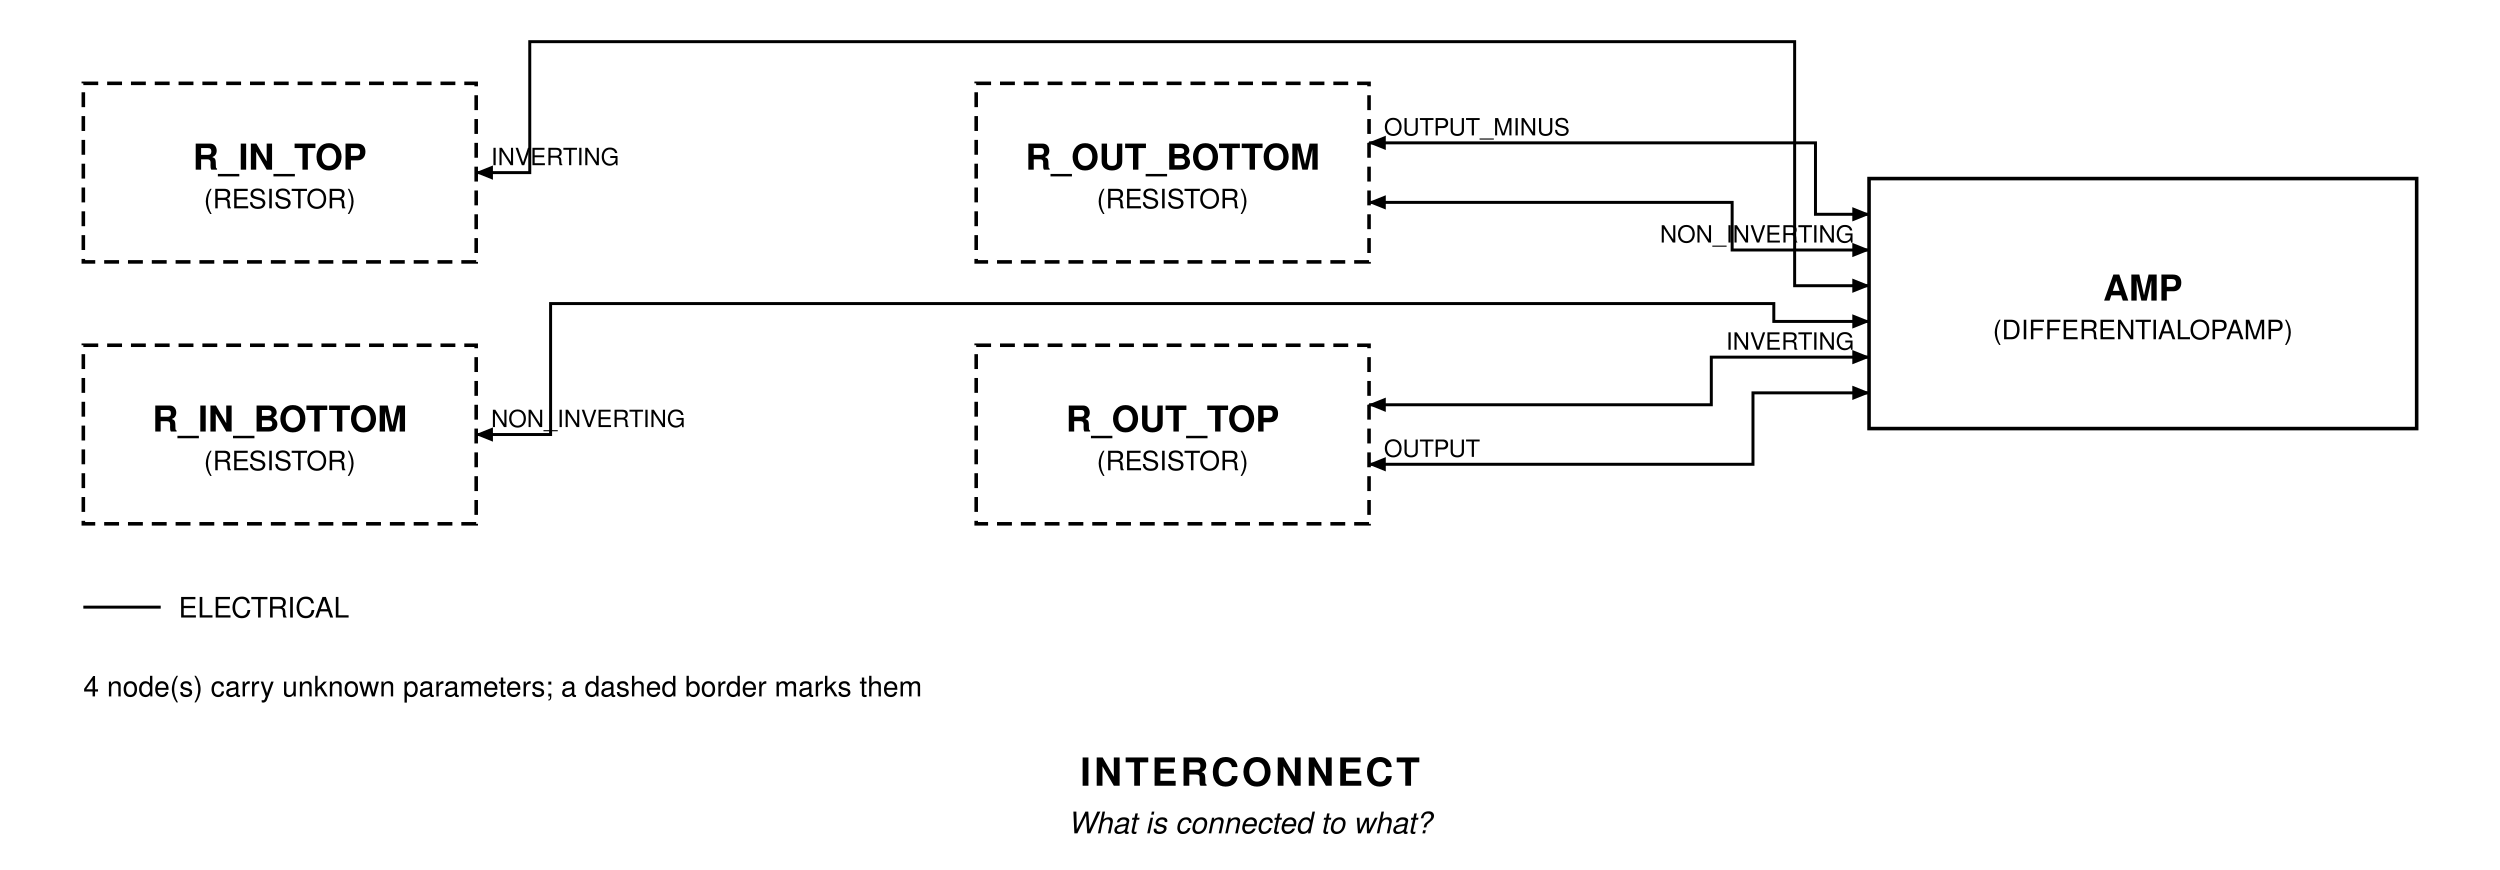
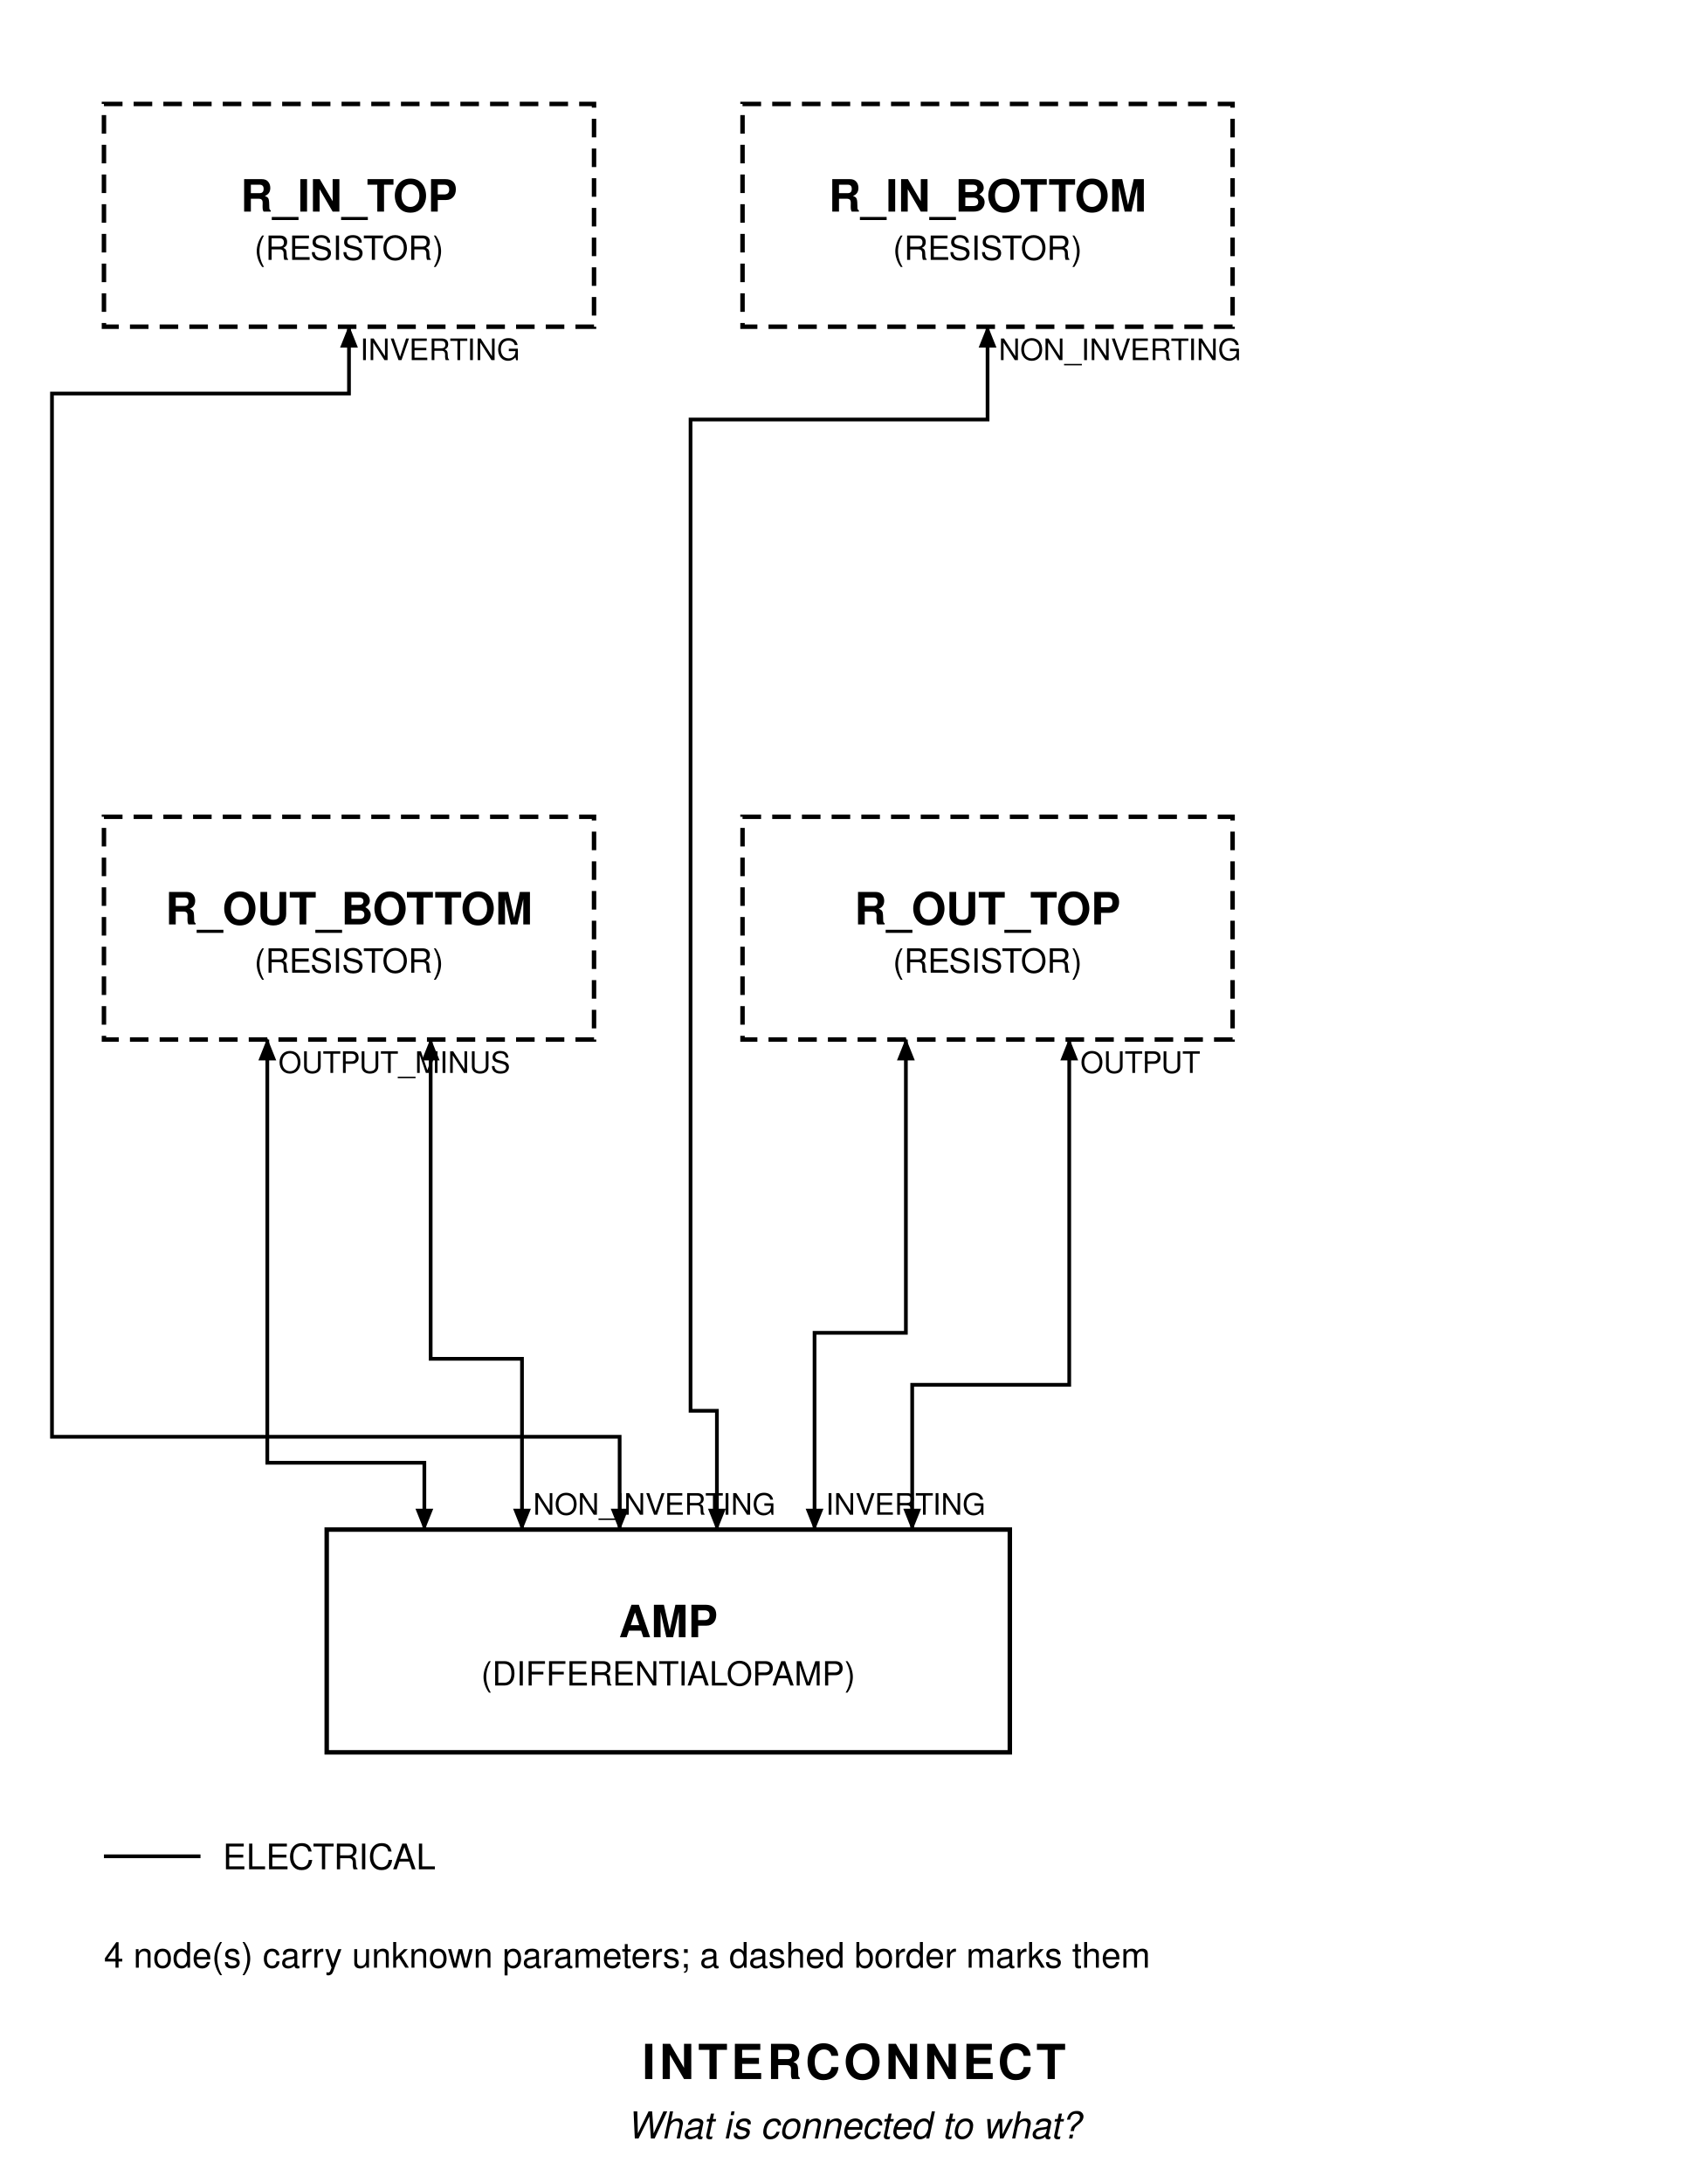
- <svg xmlns="http://www.w3.org/2000/svg" width="840" height="292" viewBox="0 0 840 292" font-family="Helvetica, Arial, sans-serif">
+ <svg xmlns="http://www.w3.org/2000/svg" width="460" height="588" viewBox="0 0 460 588" font-family="Helvetica, Arial, sans-serif">
  <defs>
    <marker id="arrow" viewBox="0 0 8 8" refX="7.5" refY="4" markerWidth="6" markerHeight="6" orient="auto-start-reverse">
      <path d="M0,0.8 L8,4 L0,7.2 Z" fill="#000000" />
    </marker>
  </defs>
-   <polyline points="460.0,48.0 610.0,48.0 610.0,72.0 628.0,72.0" fill="none" stroke="#000000" stroke-width="1" marker-start="url(#arrow)" marker-end="url(#arrow)" />
-   <polyline points="160.0,58.0 178.0,58.0 178.0,14.0 603.0,14.0 603.0,96.0 628.0,96.0" fill="none" stroke="#000000" stroke-width="1" marker-start="url(#arrow)" marker-end="url(#arrow)" />
-   <polyline points="160.0,146.0 185.0,146.0 185.0,102.0 596.0,102.0 596.0,108.0 628.0,108.0" fill="none" stroke="#000000" stroke-width="1" marker-start="url(#arrow)" marker-end="url(#arrow)" />
-   <polyline points="460.0,156.0 589.0,156.0 589.0,132.0 628.0,132.0" fill="none" stroke="#000000" stroke-width="1" marker-start="url(#arrow)" marker-end="url(#arrow)" />
-   <polyline points="628.0,84.0 582.0,84.0 582.0,68.0 460.0,68.0" fill="none" stroke="#000000" stroke-width="1" marker-start="url(#arrow)" marker-end="url(#arrow)" />
-   <polyline points="628.0,120.0 575.0,120.0 575.0,136.0 460.0,136.0" fill="none" stroke="#000000" stroke-width="1" marker-start="url(#arrow)" marker-end="url(#arrow)" />
+   <polyline points="72.0,280.0 72.0,394.0 114.3,394.0 114.3,412.0" fill="none" stroke="#000000" stroke-width="1" marker-start="url(#arrow)" marker-end="url(#arrow)" />
+   <polyline points="94.0,88.0 94.0,106.0 14.0,106.0 14.0,387.0 166.9,387.0 166.9,412.0" fill="none" stroke="#000000" stroke-width="1" marker-start="url(#arrow)" marker-end="url(#arrow)" />
+   <polyline points="266.0,88.0 266.0,113.0 186.0,113.0 186.0,380.0 193.1,380.0 193.1,412.0" fill="none" stroke="#000000" stroke-width="1" marker-start="url(#arrow)" marker-end="url(#arrow)" />
+   <polyline points="288.0,280.0 288.0,373.0 245.7,373.0 245.7,412.0" fill="none" stroke="#000000" stroke-width="1" marker-start="url(#arrow)" marker-end="url(#arrow)" />
+   <polyline points="140.6,412.0 140.6,366.0 116.0,366.0 116.0,280.0" fill="none" stroke="#000000" stroke-width="1" marker-start="url(#arrow)" marker-end="url(#arrow)" />
+   <polyline points="219.4,412.0 219.4,359.0 244.0,359.0 244.0,280.0" fill="none" stroke="#000000" stroke-width="1" marker-start="url(#arrow)" marker-end="url(#arrow)" />
  <g>
-     <rect x="328" y="28" width="132" height="60" fill="none" stroke="#000000" stroke-width="1.2" stroke-dasharray="5 3" />
-     <text x="394" y="57.0" text-anchor="middle" font-size="12" font-weight="bold" fill="#000000">R_OUT_BOTTOM</text>
-     <text x="394" y="70.0" text-anchor="middle" font-size="9" fill="#000000">(RESISTOR)</text>
+     <rect x="28" y="220" width="132" height="60" fill="none" stroke="#000000" stroke-width="1.2" stroke-dasharray="5 3" />
+     <text x="94" y="249.0" text-anchor="middle" font-size="12" font-weight="bold" fill="#000000">R_OUT_BOTTOM</text>
+     <text x="94" y="262.0" text-anchor="middle" font-size="9" fill="#000000">(RESISTOR)</text>
  </g>
  <g>
    <rect x="28" y="28" width="132" height="60" fill="none" stroke="#000000" stroke-width="1.2" stroke-dasharray="5 3" />
    <text x="94" y="57.0" text-anchor="middle" font-size="12" font-weight="bold" fill="#000000">R_IN_TOP</text>
    <text x="94" y="70.0" text-anchor="middle" font-size="9" fill="#000000">(RESISTOR)</text>
  </g>
  <g>
-     <rect x="28" y="116" width="132" height="60" fill="none" stroke="#000000" stroke-width="1.2" stroke-dasharray="5 3" />
-     <text x="94" y="145.0" text-anchor="middle" font-size="12" font-weight="bold" fill="#000000">R_IN_BOTTOM</text>
-     <text x="94" y="158.0" text-anchor="middle" font-size="9" fill="#000000">(RESISTOR)</text>
+     <rect x="200" y="28" width="132" height="60" fill="none" stroke="#000000" stroke-width="1.2" stroke-dasharray="5 3" />
+     <text x="266" y="57.0" text-anchor="middle" font-size="12" font-weight="bold" fill="#000000">R_IN_BOTTOM</text>
+     <text x="266" y="70.0" text-anchor="middle" font-size="9" fill="#000000">(RESISTOR)</text>
  </g>
  <g>
-     <rect x="328" y="116" width="132" height="60" fill="none" stroke="#000000" stroke-width="1.2" stroke-dasharray="5 3" />
-     <text x="394" y="145.0" text-anchor="middle" font-size="12" font-weight="bold" fill="#000000">R_OUT_TOP</text>
-     <text x="394" y="158.0" text-anchor="middle" font-size="9" fill="#000000">(RESISTOR)</text>
+     <rect x="200" y="220" width="132" height="60" fill="none" stroke="#000000" stroke-width="1.2" stroke-dasharray="5 3" />
+     <text x="266" y="249.0" text-anchor="middle" font-size="12" font-weight="bold" fill="#000000">R_OUT_TOP</text>
+     <text x="266" y="262.0" text-anchor="middle" font-size="9" fill="#000000">(RESISTOR)</text>
  </g>
  <g>
-     <rect x="628" y="60" width="184" height="84" fill="none" stroke="#000000" stroke-width="1.2" />
-     <text x="720" y="101.0" text-anchor="middle" font-size="12" font-weight="bold" fill="#000000">AMP</text>
-     <text x="720" y="114.0" text-anchor="middle" font-size="9" fill="#000000">(DIFFERENTIALOPAMP)</text>
+     <rect x="88" y="412" width="184" height="60" fill="none" stroke="#000000" stroke-width="1.2" />
+     <text x="180" y="441.0" text-anchor="middle" font-size="12" font-weight="bold" fill="#000000">AMP</text>
+     <text x="180" y="454.0" text-anchor="middle" font-size="9" fill="#000000">(DIFFERENTIALOPAMP)</text>
  </g>
-   <text x="465.0" y="45.5" text-anchor="start" font-size="8" fill="#000000">OUTPUT_MINUS</text>
-   <text x="165.0" y="55.5" text-anchor="start" font-size="8" fill="#000000">INVERTING</text>
-   <text x="165.0" y="143.5" text-anchor="start" font-size="8" fill="#000000">NON_INVERTING</text>
-   <text x="465.0" y="153.5" text-anchor="start" font-size="8" fill="#000000">OUTPUT</text>
-   <text x="623.0" y="81.5" text-anchor="end" font-size="8" fill="#000000">NON_INVERTING</text>
-   <text x="623.0" y="117.5" text-anchor="end" font-size="8" fill="#000000">INVERTING</text>
-   <line x1="28" y1="204" x2="54" y2="204" stroke="#000000" stroke-width="1" />
-   <text x="60" y="207.5" font-size="9.5" fill="#000000">ELECTRICAL</text>
-   <text x="28" y="234" font-size="9.5" fill="#000000">4 node(s) carry unknown parameters; a dashed border marks them</text>
-   <text x="420.0" y="264" text-anchor="middle" font-size="13" font-weight="bold" letter-spacing="0.08em" fill="#000000">INTERCONNECT</text>
-   <text x="420.0" y="280" text-anchor="middle" font-size="10" font-style="italic" fill="#000000">What is connected to what?</text>
+   <text x="75.0" y="289.0" text-anchor="start" font-size="8" fill="#000000">OUTPUT_MINUS</text>
+   <text x="97.0" y="97.0" text-anchor="start" font-size="8" fill="#000000">INVERTING</text>
+   <text x="269.0" y="97.0" text-anchor="start" font-size="8" fill="#000000">NON_INVERTING</text>
+   <text x="291.0" y="289.0" text-anchor="start" font-size="8" fill="#000000">OUTPUT</text>
+   <text x="143.6" y="408.0" text-anchor="start" font-size="8" fill="#000000">NON_INVERTING</text>
+   <text x="222.4" y="408.0" text-anchor="start" font-size="8" fill="#000000">INVERTING</text>
+   <line x1="28" y1="500" x2="54" y2="500" stroke="#000000" stroke-width="1" />
+   <text x="60" y="503.5" font-size="9.5" fill="#000000">ELECTRICAL</text>
+   <text x="28" y="530" font-size="9.5" fill="#000000">4 node(s) carry unknown parameters; a dashed border marks them</text>
+   <text x="230.0" y="560" text-anchor="middle" font-size="13" font-weight="bold" letter-spacing="0.08em" fill="#000000">INTERCONNECT</text>
+   <text x="230.0" y="576" text-anchor="middle" font-size="10" font-style="italic" fill="#000000">What is connected to what?</text>
</svg>
